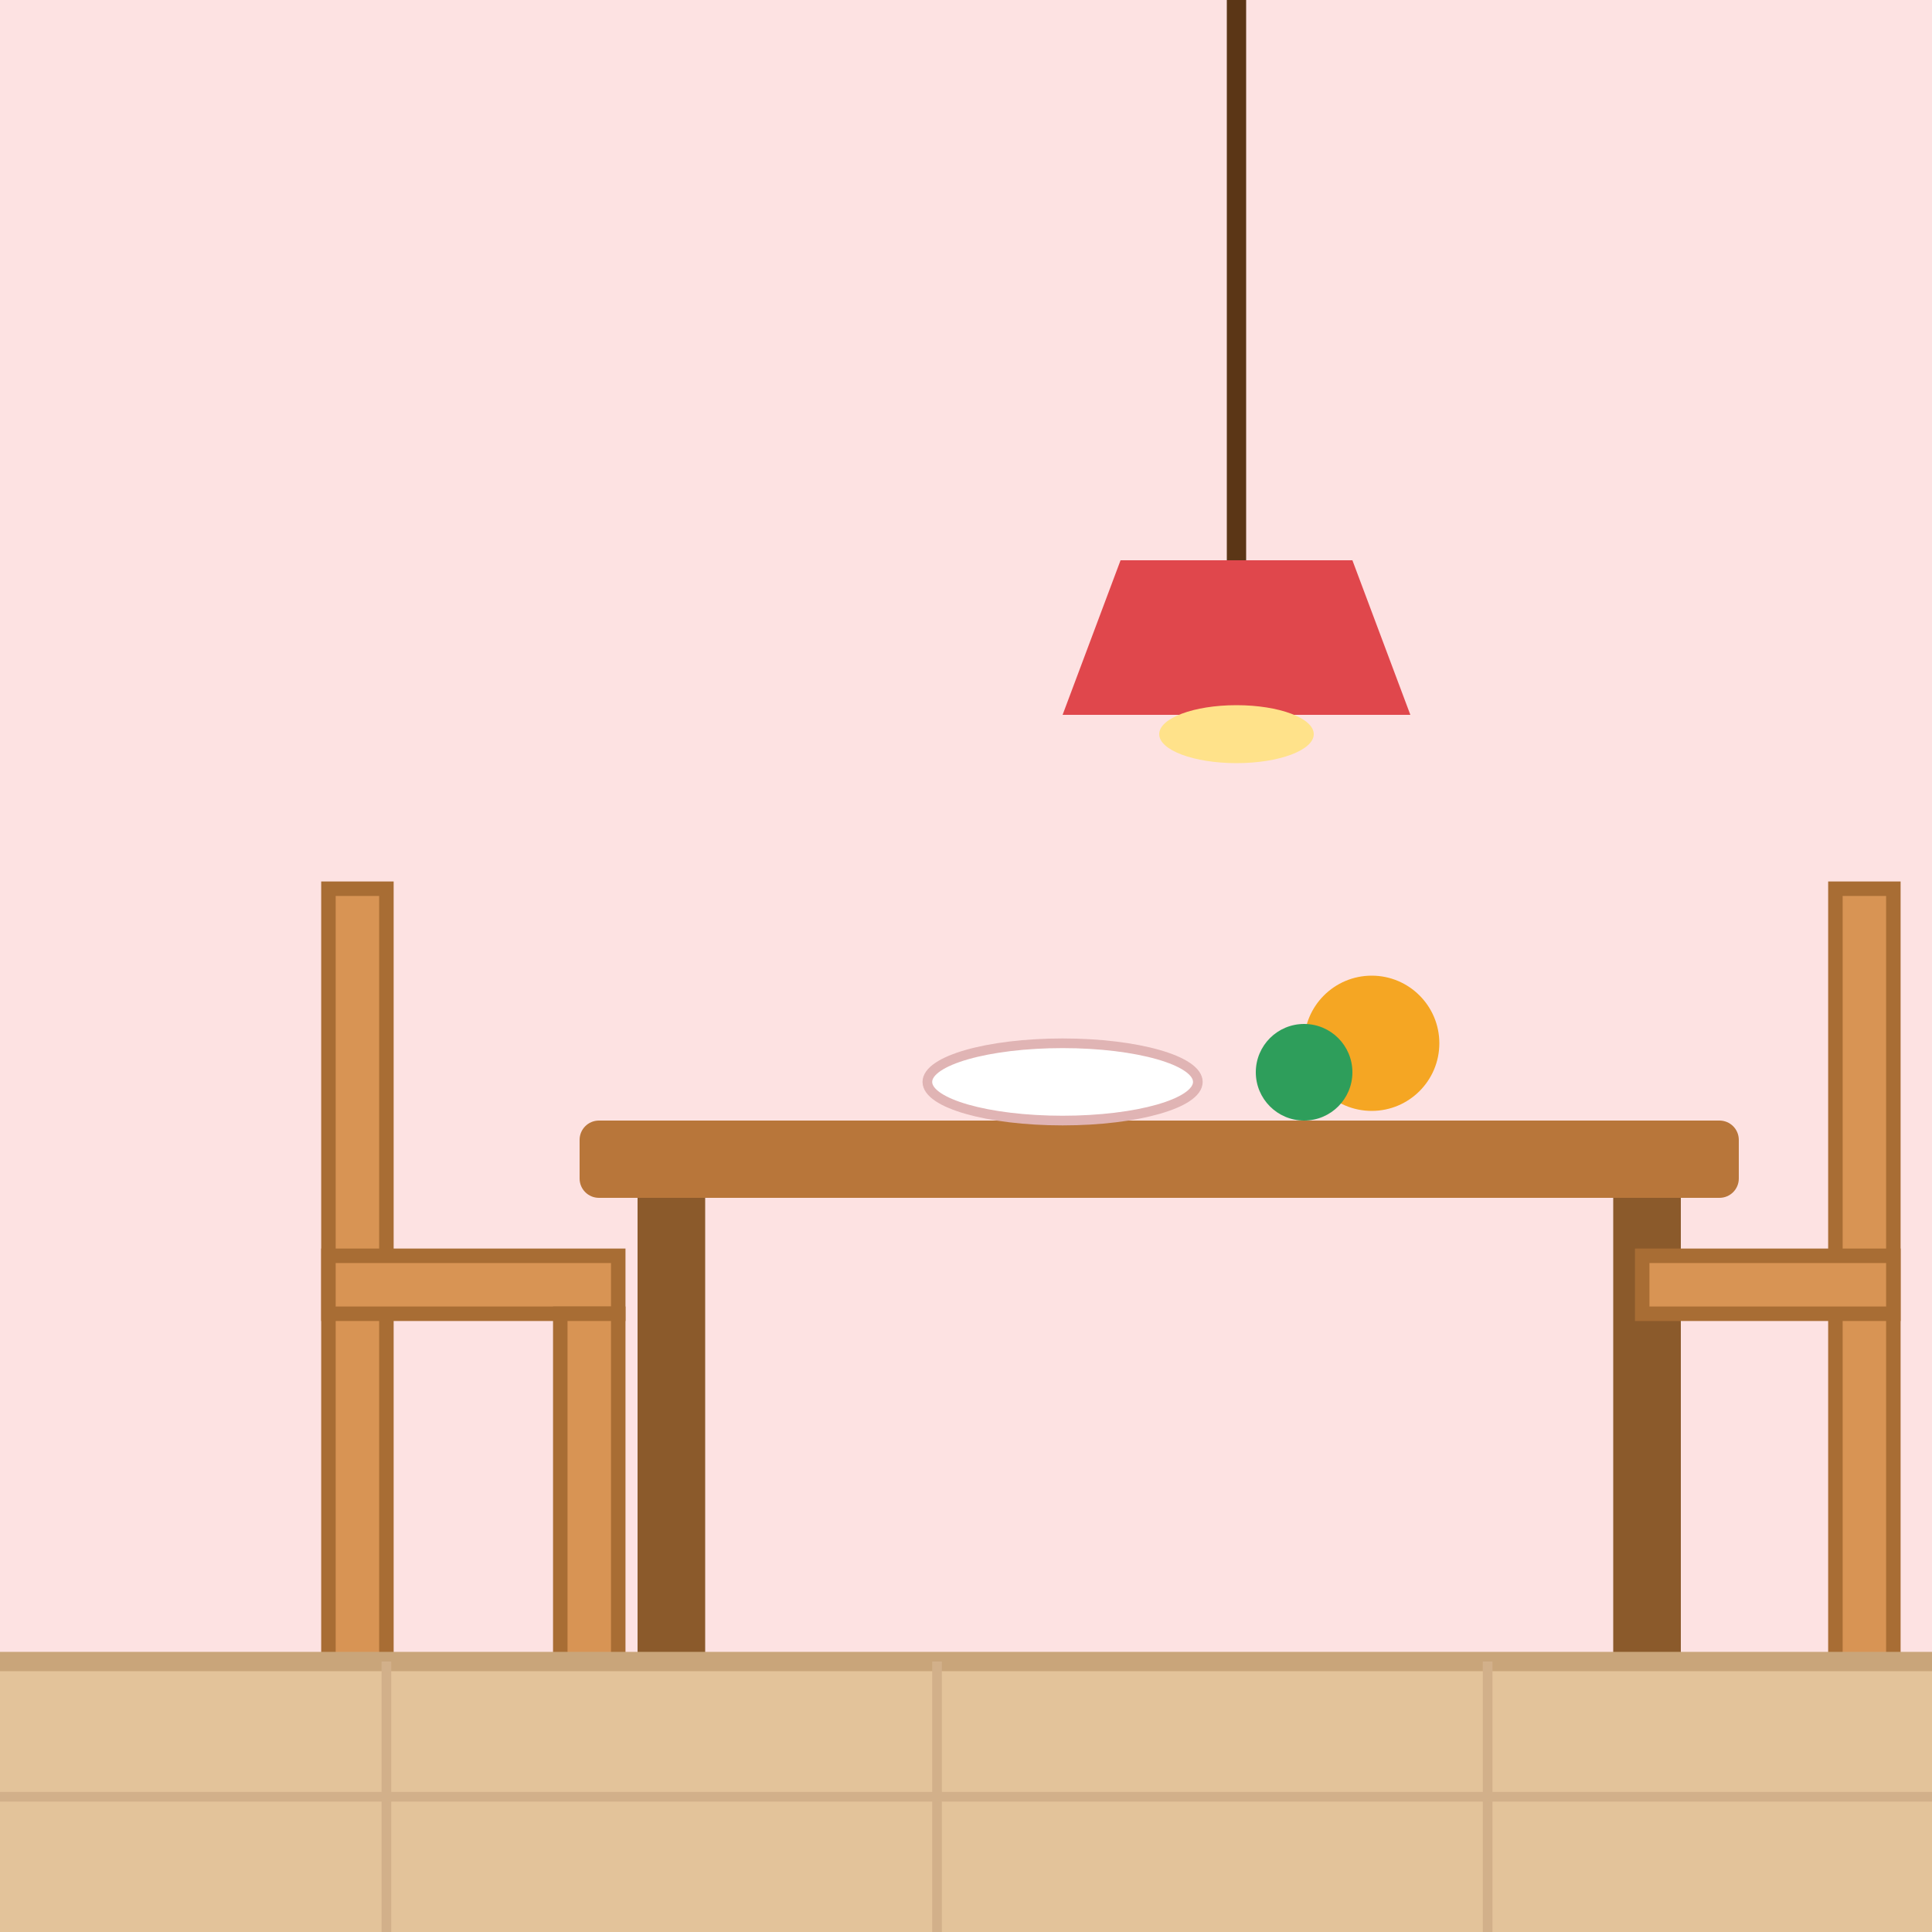
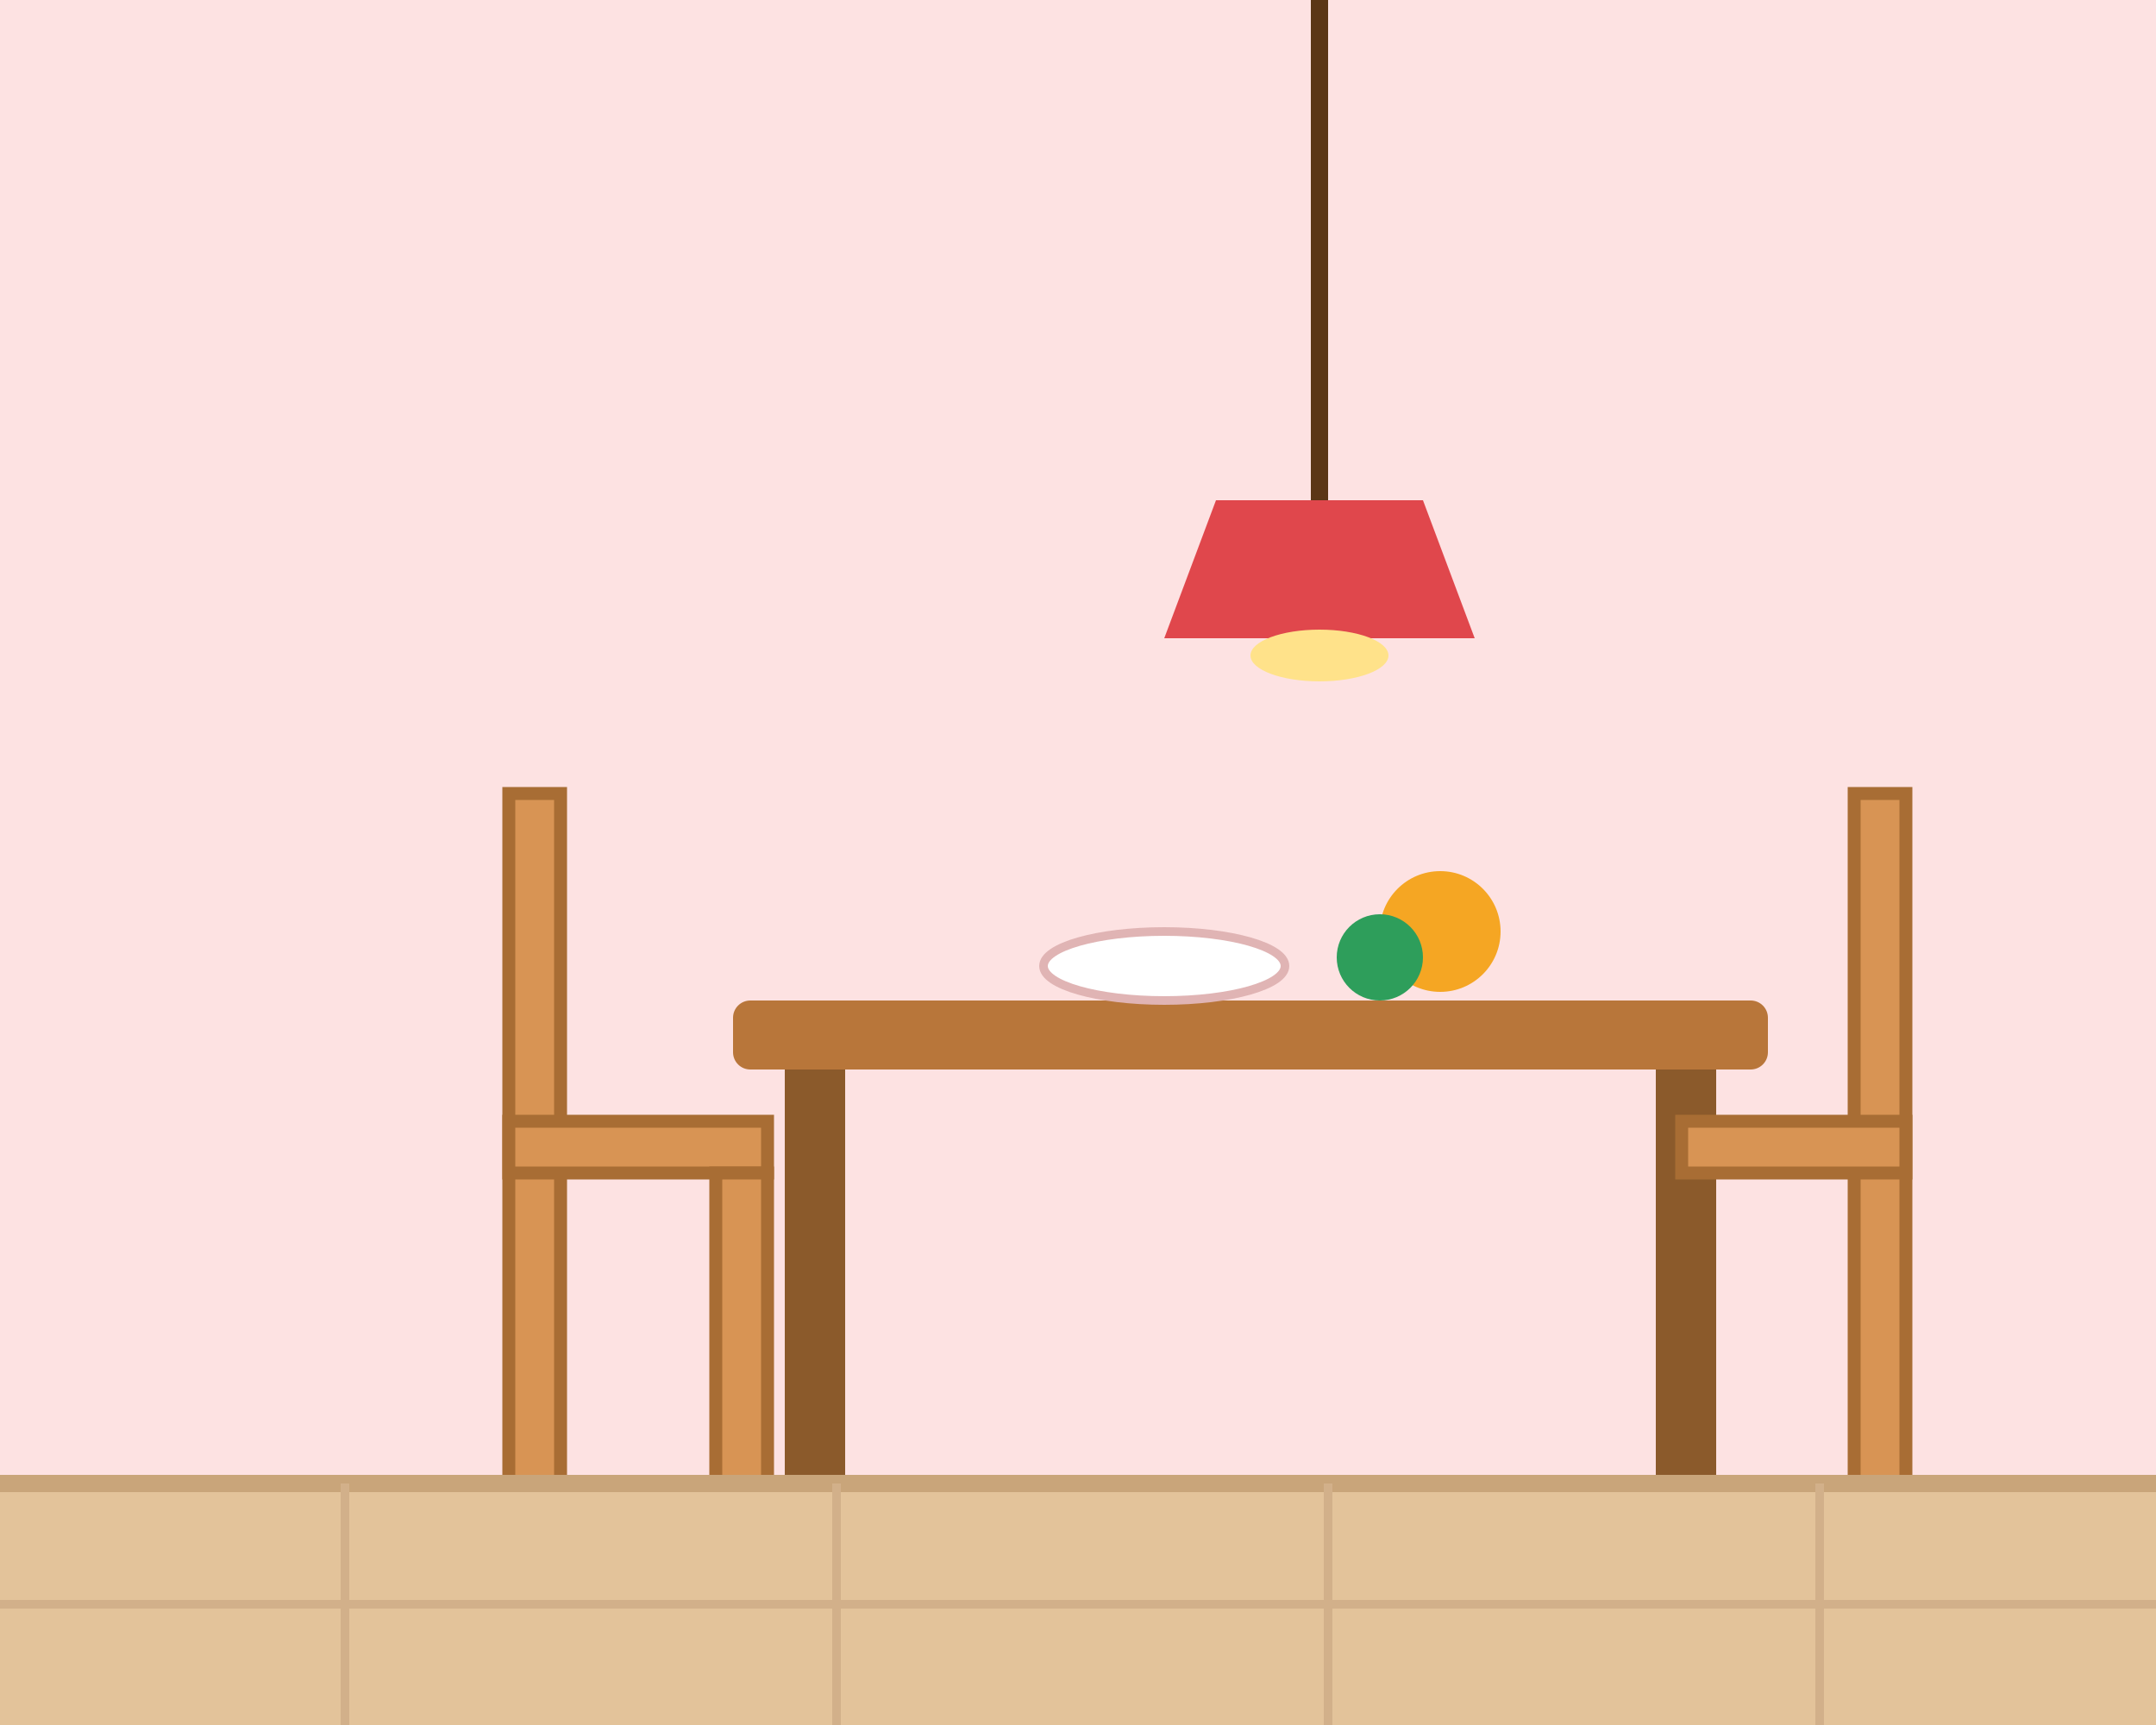
- <svg xmlns="http://www.w3.org/2000/svg" viewBox="0 0 200 200">
-   <rect width="200" height="200" fill="#fde2e2" />
+ <svg xmlns="http://www.w3.org/2000/svg" viewBox="-25 0 250 200">
+   <rect x="-25" width="250" height="200" fill="#fde2e2" />
  <path d="M128 0v58" stroke="#5b3616" stroke-width="2" />
  <path d="M110 74l6-16h24l6 16z" fill="#e0474c" />
  <ellipse cx="128" cy="76" rx="8" ry="3" fill="#ffe28a" />
  <rect x="60" y="116" width="120" height="8" rx="2" fill="#b8763a" />
  <rect x="66" y="124" width="7" height="48" fill="#8b5a2b" />
  <rect x="167" y="124" width="7" height="48" fill="#8b5a2b" />
  <ellipse cx="110" cy="112" rx="14" ry="4" fill="#fff" stroke="#e0b4b4" />
  <circle cx="142" cy="108" r="7" fill="#f5a623" />
  <circle cx="135" cy="111" r="5" fill="#2e9e5b" />
  <g fill="#d89454" stroke="#a86d34" stroke-width="1.5">
    <rect x="34" y="92" width="6" height="80" />
    <rect x="34" y="130" width="30" height="6" />
    <rect x="58" y="136" width="6" height="36" />
  </g>
  <g fill="#d89454" stroke="#a86d34" stroke-width="1.5">
    <rect x="190" y="92" width="6" height="80" />
    <rect x="170" y="130" width="26" height="6" />
  </g>
-   <rect y="172" width="200" height="28" fill="#e3c39a" />
-   <path d="M0 172h200" stroke="#c9a57a" stroke-width="2" />
-   <path d="M40 172v28M97 172v28M154 172v28M0 186h200" stroke="#d2b08a" stroke-width="1" />
+   <rect x="-25" y="172" width="250" height="28" fill="#e3c39a" />
+   <path d="M-25 172h250" stroke="#c9a57a" stroke-width="2" />
+   <path d="M15 172v28M72 172v28M129 172v28M186 172v28M-25 186h250" stroke="#d2b08a" stroke-width="1" />
</svg>
